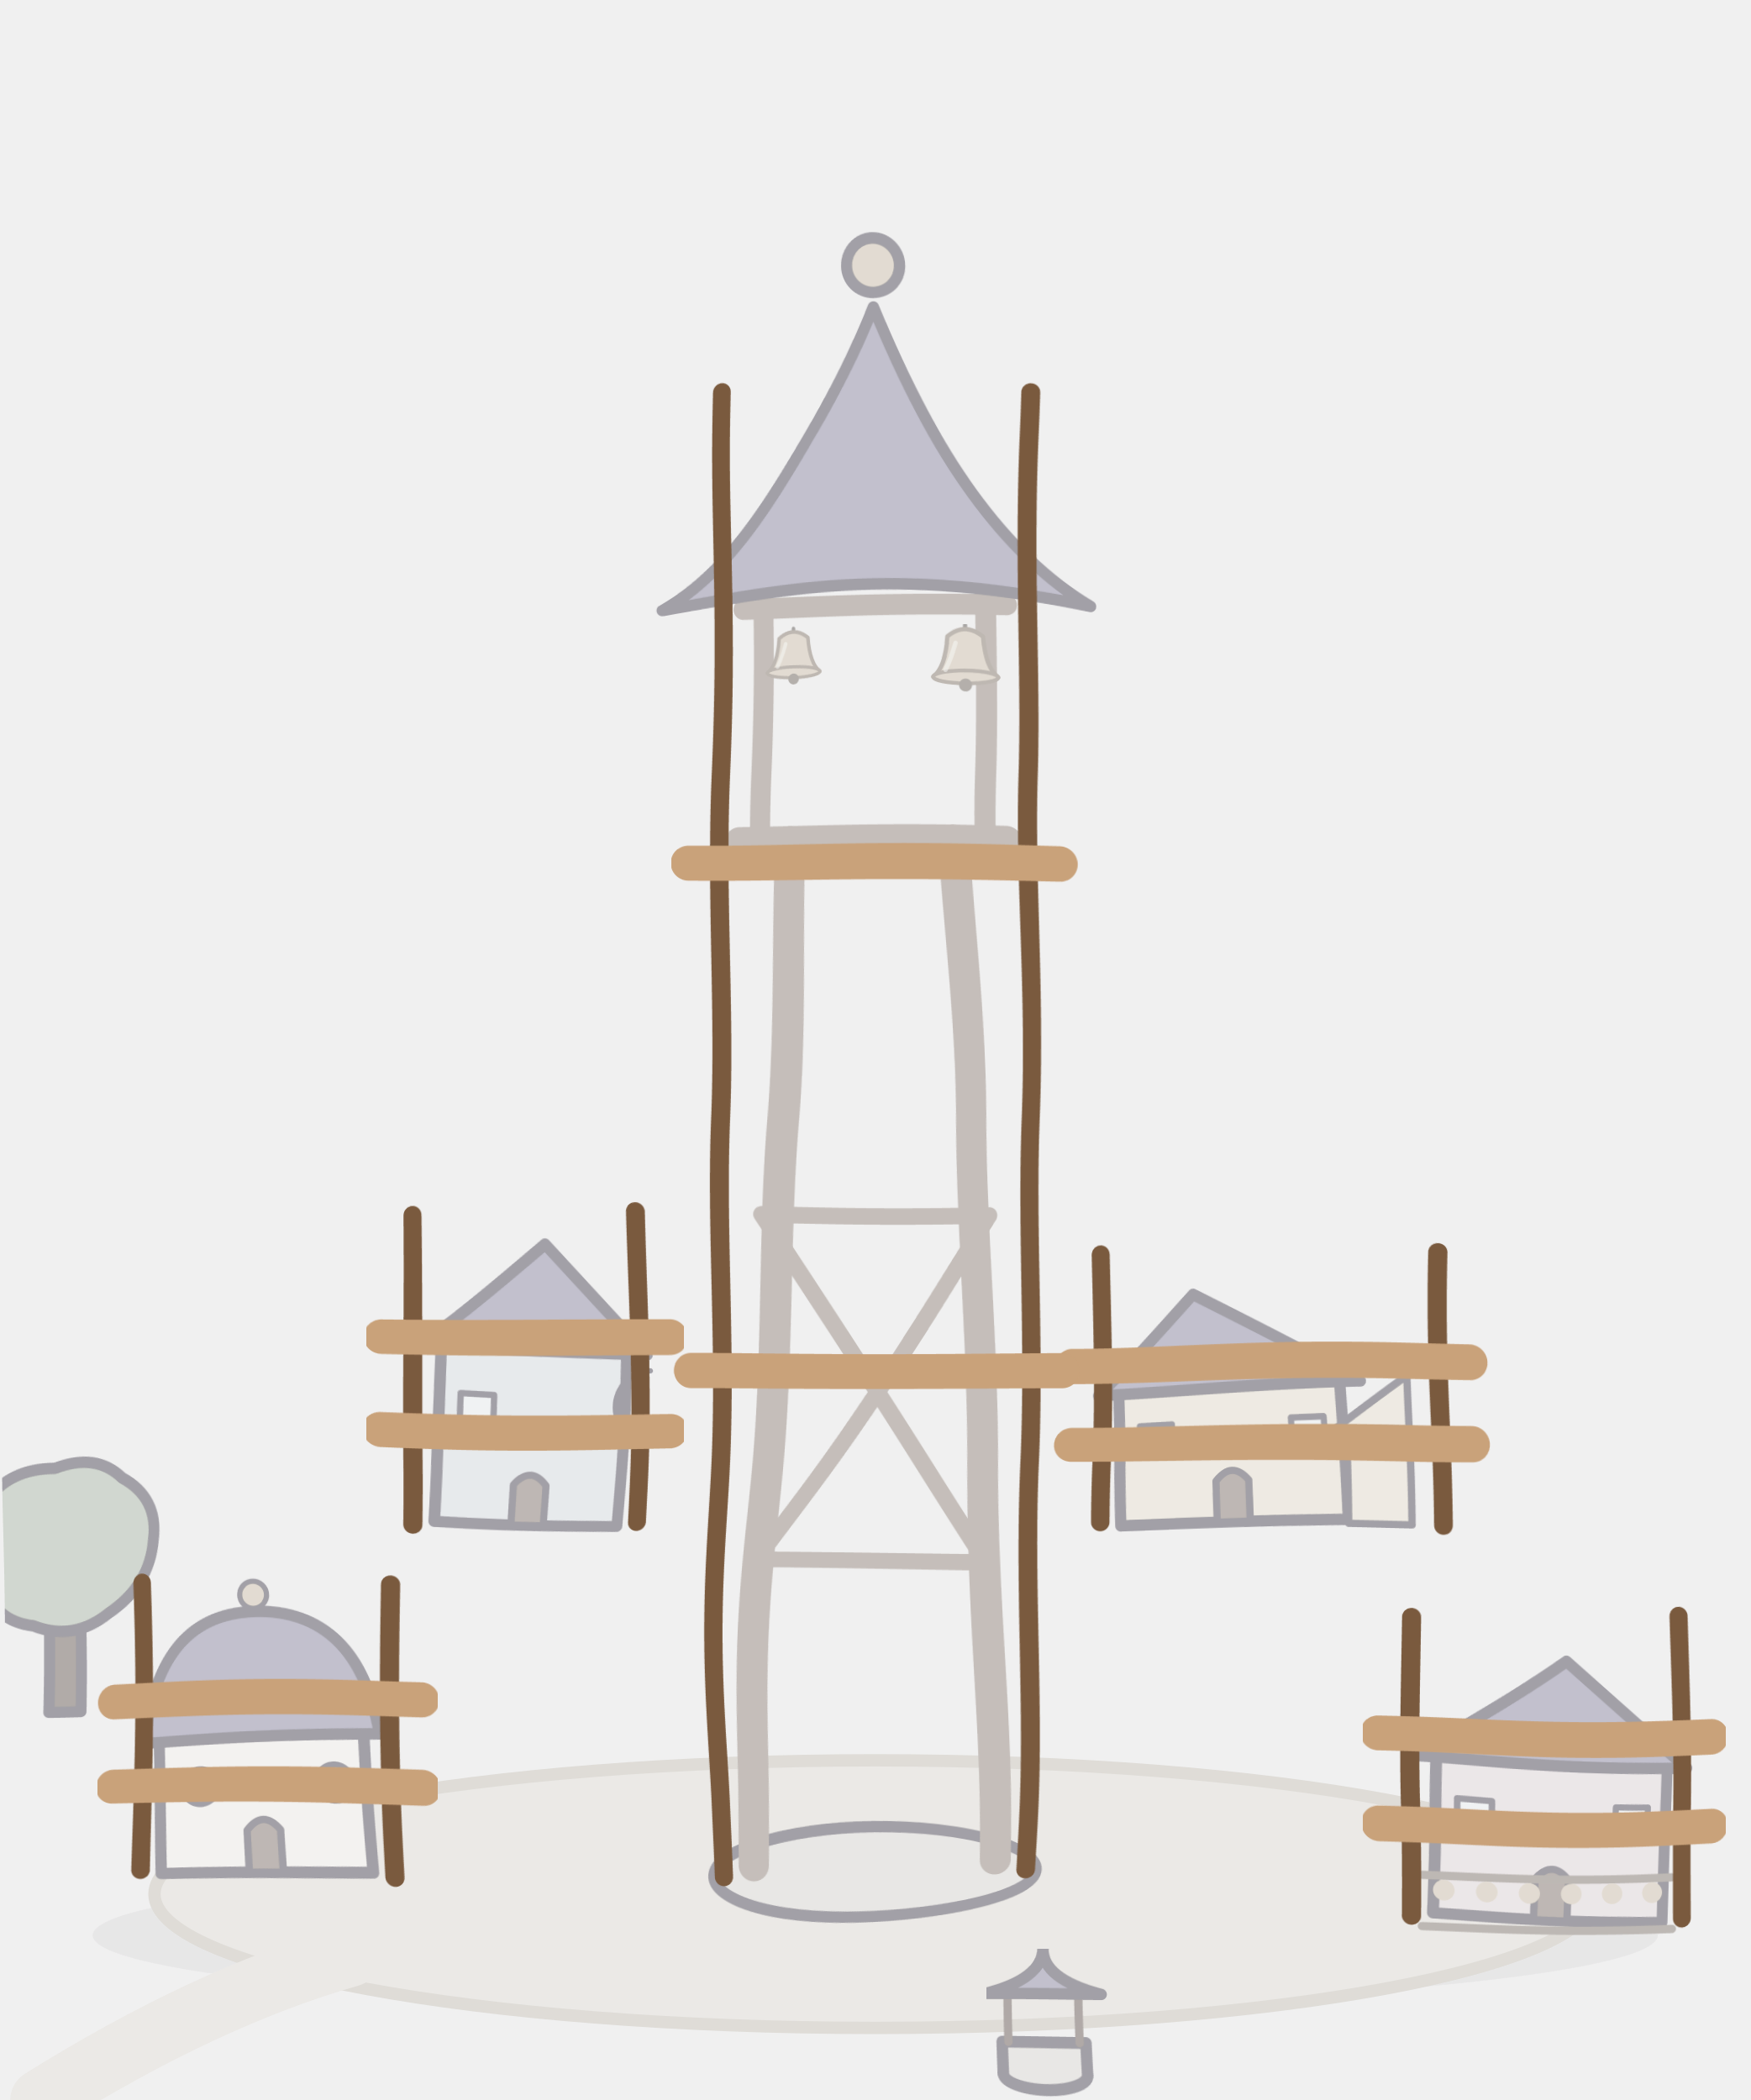
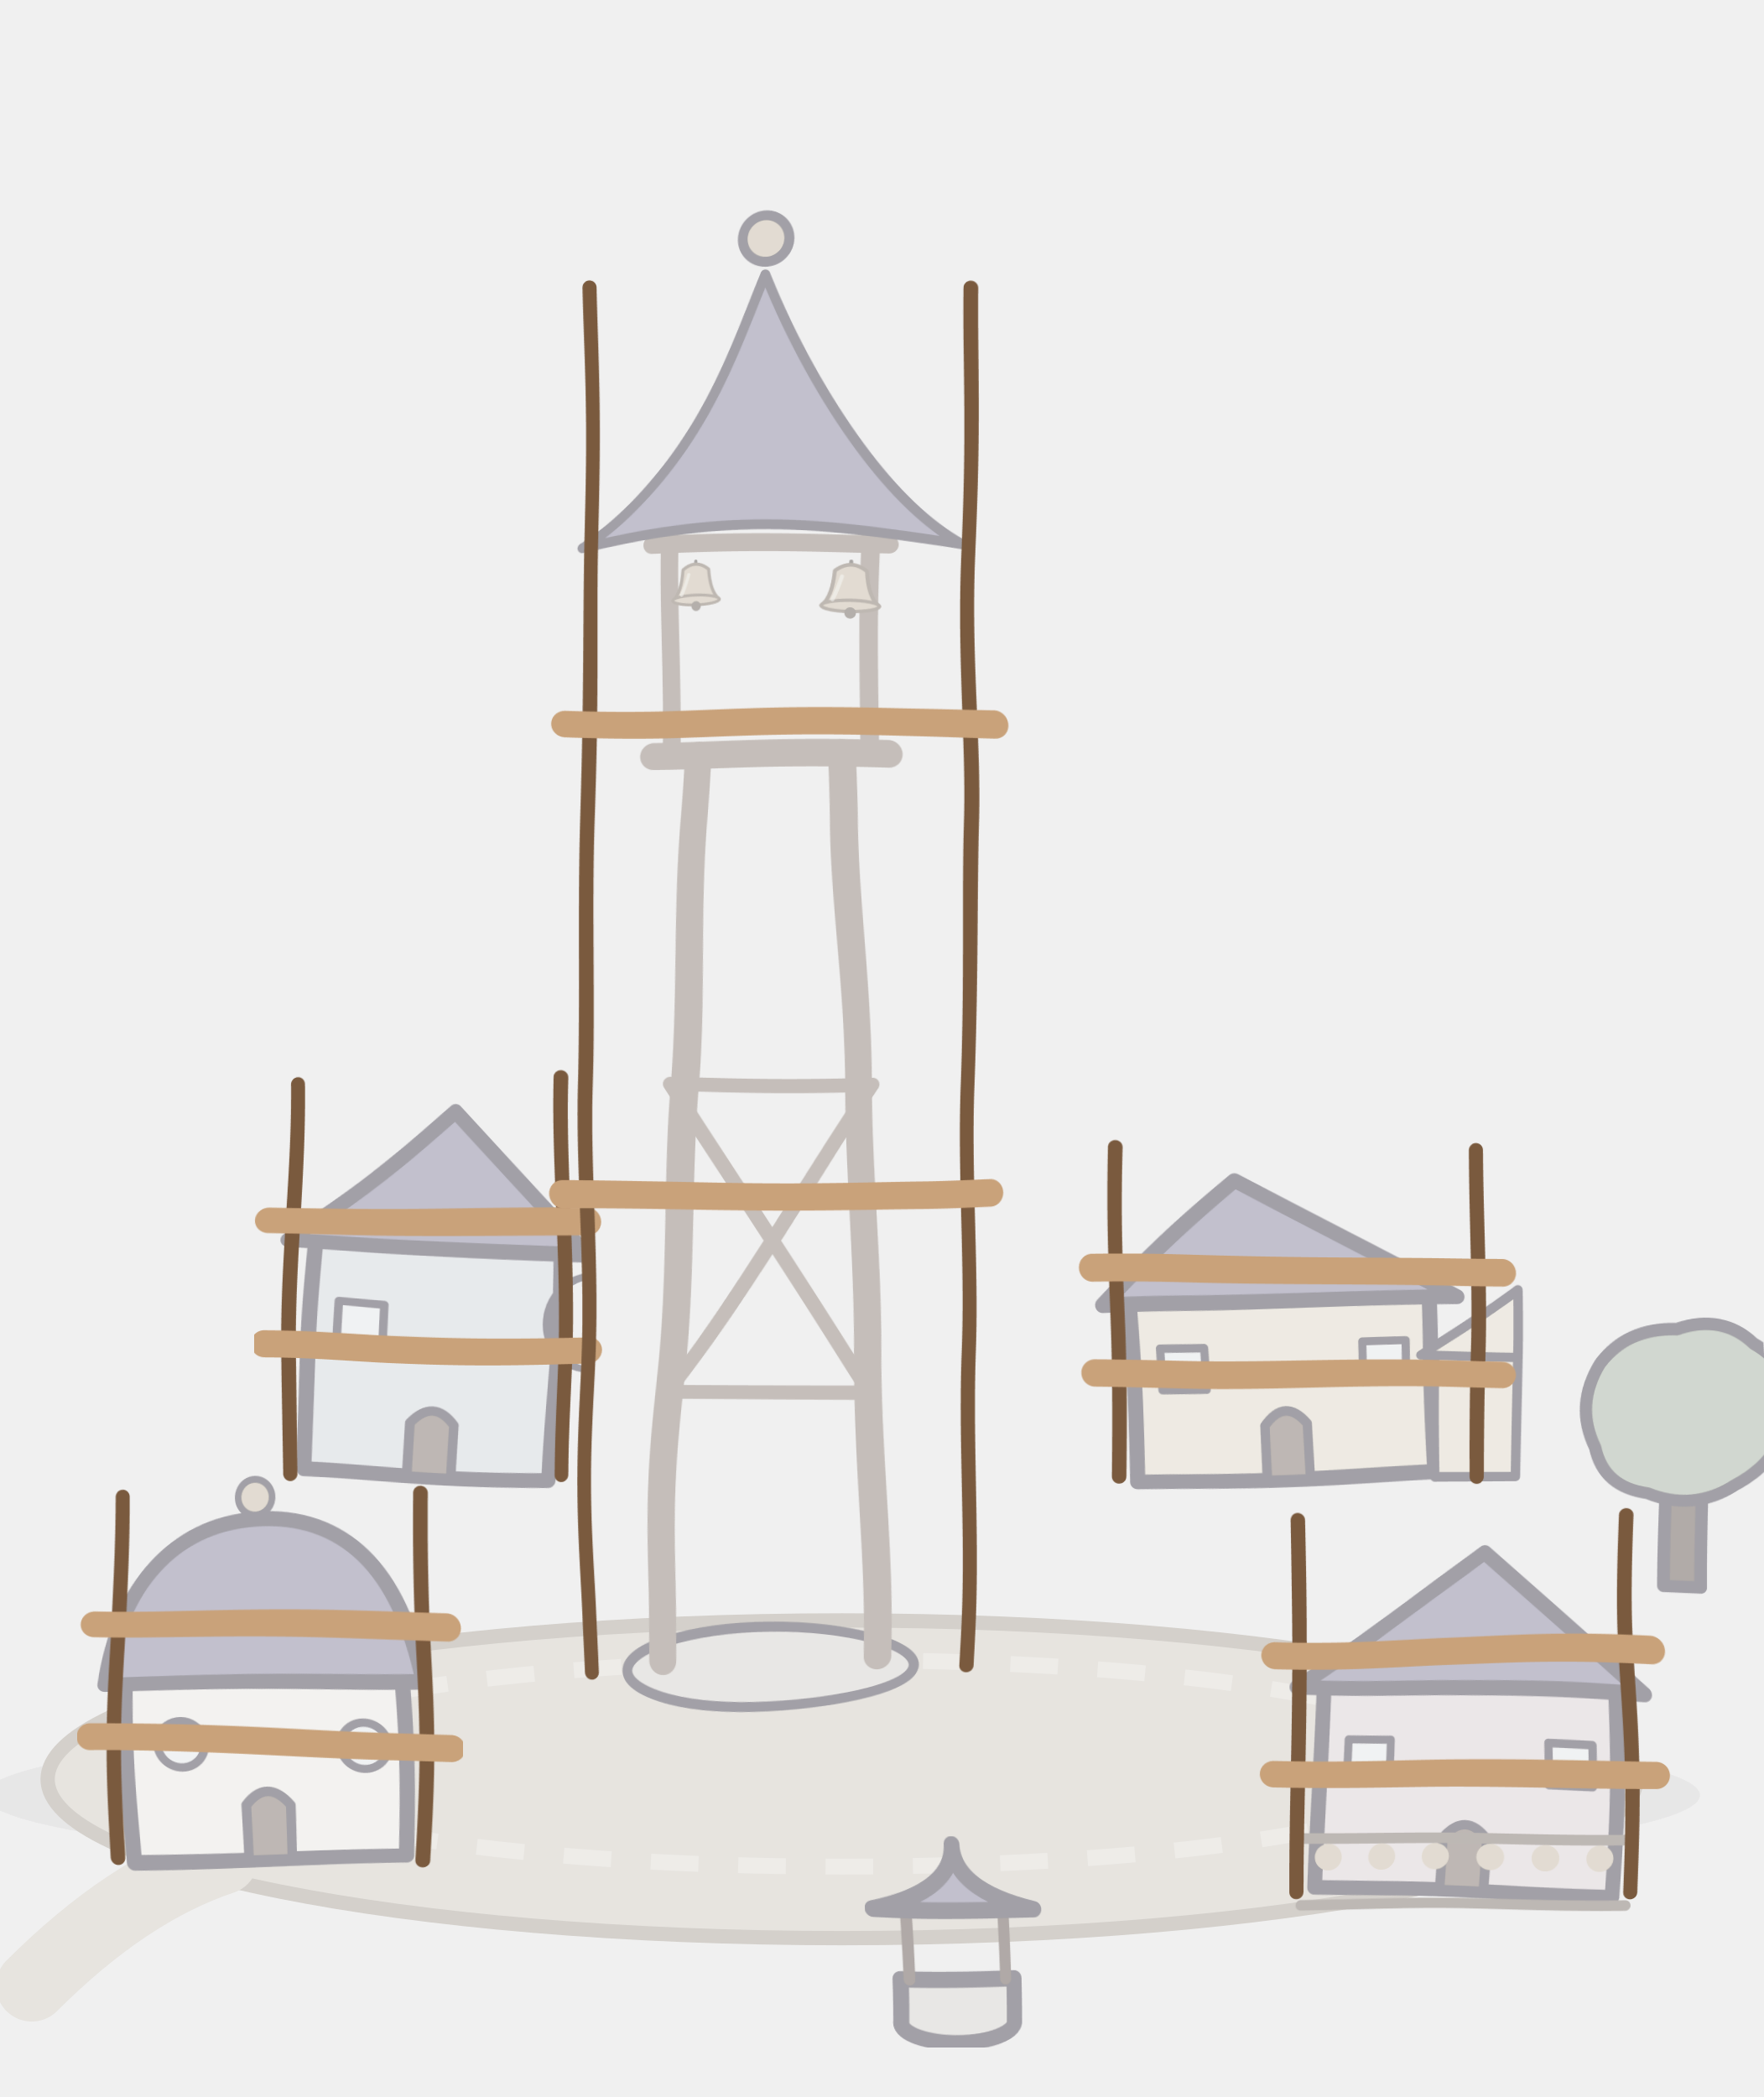
- <svg xmlns="http://www.w3.org/2000/svg" viewBox="1296 458 170 204" width="170" height="204">
+ <svg xmlns="http://www.w3.org/2000/svg" viewBox="1284 430 222 264" width="222" height="264">
  <defs>
    <filter id="firka" x="-5%" y="-5%" width="110%" height="110%">
      <feTurbulence type="fractalNoise" baseFrequency="0.03" numOctaves="1" seed="4" />
      <feDisplacementMap in="SourceGraphic" scale="3" />
    </filter>
    <filter id="szurke">
      <feColorMatrix type="saturate" values=".25" />
    </filter>
  </defs>
  <g opacity=".5" filter="url(#szurke)">
-     <ellipse cx="1381" cy="646" rx="76" ry="7" fill="#3c2a50" opacity="0.08" stroke="none" />
-     <ellipse cx="1381" cy="642" rx="70" ry="13" fill="#efe0c4" stroke="#d9c79c" stroke-width="1.2" />
-     <path d="M1300,662 Q1316,652 1330,648" stroke="#efe0c4" stroke-width="6" fill="none" stroke-linecap="round" />
+     <ellipse cx="1390" cy="656" rx="108" ry="10" fill="#3c2a50" opacity="0.1" stroke="none" />
+     <ellipse cx="1390" cy="654" rx="100" ry="20" fill="#ead6ae" stroke="#c9ad7c" stroke-width="1.8" />
+     <ellipse cx="1390" cy="652" rx="78" ry="13" fill="none" stroke="#f4e6c8" stroke-width="2" stroke-dasharray="6 5" />
+     <path d="M1288,680 Q1300,668 1312,664" stroke="#ead6ae" stroke-width="9" fill="none" stroke-linecap="round" />
    <g filter="url(#firka)" stroke="#5a4a7a" stroke-width="1.1" stroke-linejoin="round" stroke-linecap="round">
-       <g transform="translate(1302 624)">
+       <g transform="translate(1496 630) scale(1.4)">
        <path d="M-1.6,0 V-9 H1.6 V0 Z" fill="#8a5e40" />
        <path d="M9.3,-16 Q8.8,-11.8 4.5,-9.4 Q0.8,-6.9 -3.2,-8.5 Q-7.1,-9 -8,-12.7 Q-10,-16.7 -7.7,-20.4 Q-5.3,-23.5 -0.6,-23.3 Q3.6,-24.6 6.3,-22 Q10,-19.9 9.3,-16 Z" fill="#94c983" />
      </g>
    </g>
    <g filter="url(#firka)" stroke="#5a4a7a" stroke-width="1.1" stroke-linejoin="round" stroke-linecap="round">
-       <g transform="translate(1322 640)">
+       <g transform="translate(1318 664) scale(1.7)">
        <g transform="rotate(-2)">
          <path d="M-10,0 V-14 H10 V0 Z" fill="#fdf3e2" />
          <path d="M-11.5,-13 Q-10,-25 0,-25 Q10,-25 11.5,-13 Z" fill="#9585e0" />
          <circle cx="0" cy="-26.6" r="1.3" fill="#f2c14e" stroke-width=".5" />
          <path d="M-1.6,0 V-4 Q0,-6 1.6,-4 V0 Z" fill="#a8764f" stroke-width=".7" />
          <circle cx="-6" cy="-8.4" r="1.7" fill="#e9f4fb" stroke-width=".6" />
          <circle cx="7" cy="-8.4" r="1.7" fill="#e9f4fb" stroke-width=".6" />
        </g>
      </g>
-       <g transform="translate(1347 606)">
+       <g transform="translate(1338 616) scale(1.7)">
        <g transform="rotate(2.4)">
          <path d="M-9,0 V-18 H9 V0 Z" fill="#d3e4f7" />
          <path d="M-11,-17 L1,-27 L11,-17 Z" fill="#9585e0" />
          <path d="M-1.6,0 V-4 Q0,-6 1.6,-4 V0 Z" fill="#a8764f" stroke-width=".7" />
          <rect x="-7" y="-12.6" width="3.2" height="3" fill="#e9f4fb" stroke-width=".6" />
        </g>
        <path d="M12,-15 A3.4 3.4 0 1 0 12,-8 A2.4 2.6 0 1 1 12,-15 Z" fill="#fce49a" stroke-width=".5" />
      </g>
-       <g transform="translate(1416 606)">
+       <g transform="translate(1446 616) scale(1.7)">
        <g transform="rotate(-2)">
          <path d="M-11,0 V-14 H11 V0 Z" fill="#fde39a" />
          <path d="M-13,-13 L-3,-22 L13,-13 Z" fill="#9585e0" />
          <path d="M-1.6,0 V-4 Q0,-6 1.6,-4 V0 Z" fill="#a8764f" stroke-width=".7" />
          <rect x="-9" y="-9.8" width="3.2" height="3" fill="#e9f4fb" stroke-width=".6" />
          <rect x="6" y="-9.8" width="3.2" height="3" fill="#e9f4fb" stroke-width=".6" />
        </g>
        <path d="M11,0 V-9 H17 V0 Z M10,-9 L17,-14 V-9 Z" fill="#fde39a" stroke-width=".7" />
      </g>
    </g>
    <g filter="url(#firka)" stroke="#5a4a7a" stroke-width="1.1" stroke-linejoin="round" stroke-linecap="round">
-       <ellipse cx="1381" cy="640" rx="16" ry="4.4" fill="#e6dccb" />
-       <path d="M1369,639 L1373,540 M1393,639 L1389,540" stroke="#b5855a" stroke-width="3" />
-       <path d="M1370,610 L1392,576 M1392,610 L1370,576 M1370,610 H1392 M1371,576 H1391" stroke="#b5855a" stroke-width="1.6" />
-       <path d="M1368,540 H1394" stroke="#b5855a" stroke-width="3" />
-       <path d="M1370,540 V516 M1392,540 V516 M1368,517 H1394" stroke="#b5855a" stroke-width="2" />
-       <path d="M1360,517 Q1372,510 1381,488 Q1390,510 1402,517 Q1381,513 1360,517 Z" fill="#9585e0" />
-       <circle cx="1381" cy="484" r="2.6" fill="#f2c14e" />
-     </g>
-     <g filter="url(#firka)" stroke="#5a4a7a" stroke-width="1.1" stroke-linejoin="round" stroke-linecap="round">
-       <g transform="translate(1373 519) scale(.22)">
-         <path d="M0,0 V3.6" stroke="#6e5a4a" stroke-width="1.6" />
-         <path d="M-6.6,4.2 Q-7.4,15.6 -12,19.2 H12 Q7.4,15.6 6.6,4.2 Q0,-1.2 -6.6,4.2 Z" fill="#f2c14e" stroke="#a8782a" stroke-width="1.6" />
-         <ellipse cx="0" cy="19.2" rx="12" ry="2.4" fill="#f2c14e" stroke="#a8782a" stroke-width="1.4" />
-         <circle cx="0" cy="22.2" r="2.4" fill="#8a6a3a" stroke="none" />
-         <path d="M-3.6,6.6 Q-5.4,12.6 -7.4,16.6" stroke="#fff" stroke-width="1.7" opacity=".55" fill="none" stroke-linecap="round" />
-       </g>
-       <g transform="translate(1390 519) scale(.26)">
-         <path d="M0,0 V3.6" stroke="#6e5a4a" stroke-width="1.6" />
-         <path d="M-6.6,4.2 Q-7.4,15.6 -12,19.2 H12 Q7.4,15.6 6.6,4.2 Q0,-1.2 -6.6,4.2 Z" fill="#f2c14e" stroke="#a8782a" stroke-width="1.6" />
-         <ellipse cx="0" cy="19.2" rx="12" ry="2.4" fill="#f2c14e" stroke="#a8782a" stroke-width="1.4" />
-         <circle cx="0" cy="22.2" r="2.4" fill="#8a6a3a" stroke="none" />
-         <path d="M-3.6,6.6 Q-5.4,12.6 -7.4,16.6" stroke="#fff" stroke-width="1.7" opacity=".55" fill="none" stroke-linecap="round" />
+       <g transform="translate(1381 640) scale(1.15) translate(-1381 -640)">
+         <ellipse cx="1381" cy="640" rx="16" ry="4.4" fill="#e6dccb" />
+         <path d="M1369,639 L1373,540 M1393,639 L1389,540" stroke="#b5855a" stroke-width="3" />
+         <path d="M1370,610 L1392,576 M1392,610 L1370,576 M1370,610 H1392 M1371,576 H1391" stroke="#b5855a" stroke-width="1.6" />
+         <path d="M1368,540 H1394" stroke="#b5855a" stroke-width="3" />
+         <path d="M1370,540 V516 M1392,540 V516 M1368,517 H1394" stroke="#b5855a" stroke-width="2" />
+         <path d="M1360,517 Q1372,510 1381,488 Q1390,510 1402,517 Q1381,513 1360,517 Z" fill="#9585e0" />
+         <circle cx="1381" cy="484" r="2.6" fill="#f2c14e" />
      </g>
    </g>
    <g filter="url(#firka)" stroke="#5a4a7a" stroke-width="1.1" stroke-linejoin="round" stroke-linecap="round">
-       <g transform="translate(1446 644)">
+       <g transform="translate(1381 640) scale(1.15) translate(-1381 -640)">
+         <g transform="translate(1373 519) scale(.22)">
+           <path d="M0,0 V3.6" stroke="#6e5a4a" stroke-width="1.6" />
+           <path d="M-6.6,4.2 Q-7.4,15.6 -12,19.2 H12 Q7.4,15.6 6.6,4.2 Q0,-1.2 -6.6,4.2 Z" fill="#f2c14e" stroke="#a8782a" stroke-width="1.6" />
+           <ellipse cx="0" cy="19.2" rx="12" ry="2.4" fill="#f2c14e" stroke="#a8782a" stroke-width="1.4" />
+           <circle cx="0" cy="22.2" r="2.4" fill="#8a6a3a" stroke="none" />
+           <path d="M-3.6,6.6 Q-5.4,12.6 -7.4,16.6" stroke="#fff" stroke-width="1.7" opacity=".55" fill="none" stroke-linecap="round" />
+         </g>
+         <g transform="translate(1390 519) scale(.26)">
+           <path d="M0,0 V3.6" stroke="#6e5a4a" stroke-width="1.6" />
+           <path d="M-6.6,4.2 Q-7.4,15.6 -12,19.2 H12 Q7.4,15.6 6.6,4.2 Q0,-1.2 -6.6,4.2 Z" fill="#f2c14e" stroke="#a8782a" stroke-width="1.6" />
+           <ellipse cx="0" cy="19.2" rx="12" ry="2.4" fill="#f2c14e" stroke="#a8782a" stroke-width="1.4" />
+           <circle cx="0" cy="22.2" r="2.4" fill="#8a6a3a" stroke="none" />
+           <path d="M-3.6,6.6 Q-5.4,12.6 -7.4,16.6" stroke="#fff" stroke-width="1.7" opacity=".55" fill="none" stroke-linecap="round" />
+         </g>
+       </g>
+     </g>
+     <g filter="url(#firka)" stroke="#5a4a7a" stroke-width="1.1" stroke-linejoin="round" stroke-linecap="round">
+       <g transform="translate(1468 668) scale(1.7)">
        <g transform="rotate(1.8)">
          <path d="M-11,0 V-16 H11 V0 Z" fill="#f9d6e2" />
          <path d="M-13,-15 L1,-25 L13,-15 Z" fill="#9585e0" />
          <path d="M-1.6,0 V-4 Q0,-6 1.6,-4 V0 Z" fill="#a8764f" stroke-width=".7" />
          <rect x="-9" y="-11.2" width="3.2" height="3" fill="#e9f4fb" stroke-width=".6" />
          <rect x="6" y="-11.2" width="3.2" height="3" fill="#e9f4fb" stroke-width=".6" />
        </g>
        <path d="M-12,1 H12 M-12,-4 H12" stroke="#a07a54" stroke-width=".8" />
        <circle cx="-10" cy="-2.6" r="1" fill="#f2c14e" stroke="none" />
        <circle cx="-6" cy="-2.6" r="1" fill="#f2c14e" stroke="none" />
        <circle cx="-2" cy="-2.6" r="1" fill="#f2c14e" stroke="none" />
        <circle cx="2" cy="-2.6" r="1" fill="#f2c14e" stroke="none" />
        <circle cx="6" cy="-2.6" r="1" fill="#f2c14e" stroke="none" />
        <circle cx="10" cy="-2.6" r="1" fill="#f2c14e" stroke="none" />
      </g>
    </g>
    <g filter="url(#firka)" stroke="#5a4a7a" stroke-width="1.1" stroke-linejoin="round" stroke-linecap="round">
-       <g transform="translate(1398 660)">
+       <g transform="translate(1404 684) scale(1.8)">
        <ellipse cx="0" cy="0" rx="4" ry="1.4" fill="#e6dccb" />
        <path d="M-4,0 V-3 H4 V0" fill="#e6dccb" />
        <path d="M-3.4,-3 V-8 M3.4,-3 V-8" stroke="#8a5a3a" stroke-width=".8" />
        <path d="M-5.6,-7.6 Q0,-9 0,-12 Q0,-9 5.6,-7.6 Z" fill="#9585e0" />
      </g>
    </g>
  </g>
  <g filter="url(#firka)" stroke="#7a5a3e" stroke-width="1.8" stroke-linecap="round" fill="none">
-     <path d="M1310,640 V612 M1334,640 V612" />
-     <path d="M1307,631.6 H1337 M1307,623.2 H1337" stroke="#c9a27a" stroke-width="3.4" />
+     <path d="M1299,664 V618 M1337,664 V618" />
+     <path d="M1296,649.3 H1340 M1296,634.6 H1340" stroke="#c9a27a" stroke-width="3.4" />
  </g>
  <g filter="url(#firka)" stroke="#7a5a3e" stroke-width="1.8" stroke-linecap="round" fill="none">
-     <path d="M1336,606 V576 M1358,606 V576" />
-     <path d="M1333,596.9 H1361 M1333,587.8 H1361" stroke="#c9a27a" stroke-width="3.4" />
+     <path d="M1321,616 V566 M1355,616 V566" />
+     <path d="M1318,599.9 H1358 M1318,583.8 H1358" stroke="#c9a27a" stroke-width="3.4" />
  </g>
  <g filter="url(#firka)" stroke="#7a5a3e" stroke-width="1.8" stroke-linecap="round" fill="none">
-     <path d="M1403,606 V580 M1436,606 V580" />
-     <path d="M1400,598.3 H1439 M1400,590.6 H1439" stroke="#c9a27a" stroke-width="3.4" />
+     <path d="M1425,616 V575 M1470,616 V575" />
+     <path d="M1422,603 H1473 M1422,590.1 H1473" stroke="#c9a27a" stroke-width="3.4" />
  </g>
  <g filter="url(#firka)" stroke="#7a5a3e" stroke-width="1.8" stroke-linecap="round" fill="none">
-     <path d="M1433,644 V615 M1459,644 V615" />
-     <path d="M1430,635.2 H1462 M1430,626.5 H1462" stroke="#c9a27a" stroke-width="3.4" />
+     <path d="M1447,668 V621 M1489,668 V621" />
+     <path d="M1444,653 H1492 M1444,637.9 H1492" stroke="#c9a27a" stroke-width="3.4" />
  </g>
  <g filter="url(#firka)" stroke="#7a5a3e" stroke-width="1.8" stroke-linecap="round" fill="none">
-     <path d="M1366,640 V496 M1396,640 V496" />
-     <path d="M1363,591 H1399 M1363,542 H1399" stroke="#c9a27a" stroke-width="3.4" />
+     <path d="M1358,640 V466 M1406,640 V466" />
+     <path d="M1355,580.5 H1409 M1355,521 H1409" stroke="#c9a27a" stroke-width="3.4" />
  </g>
</svg>
